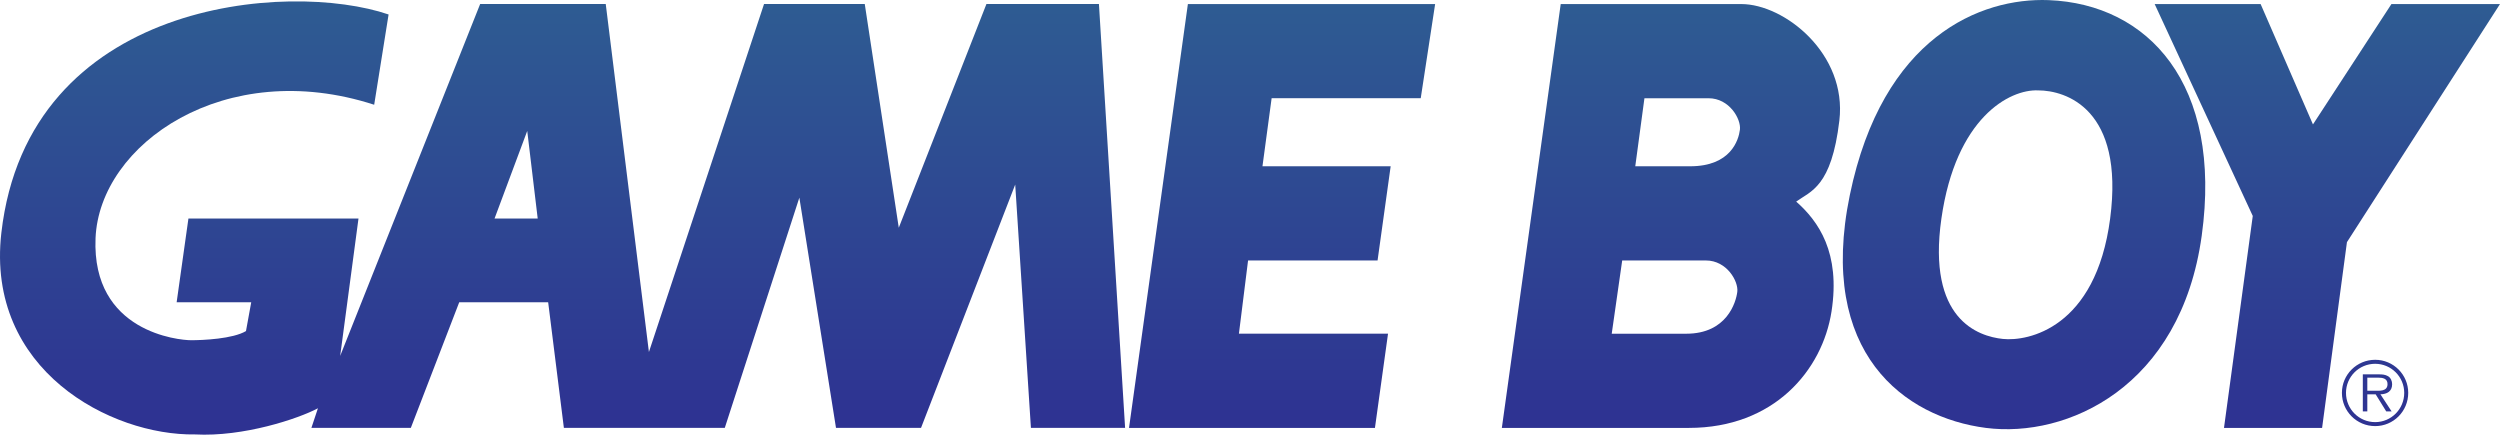
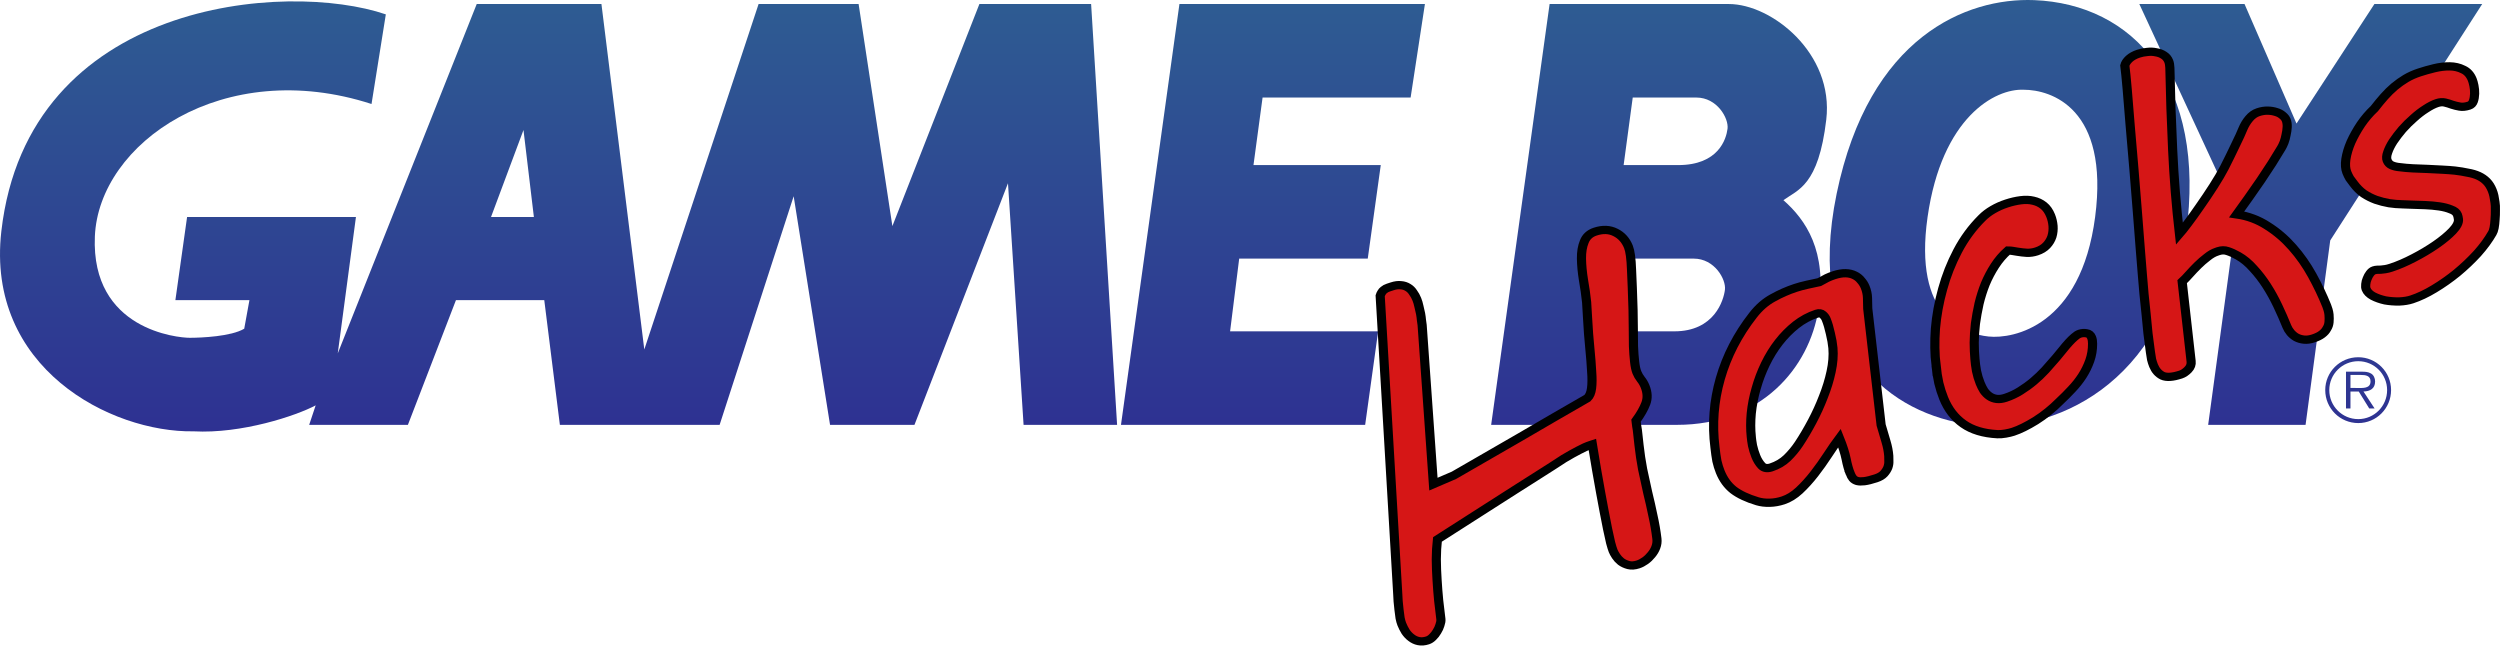
- <svg xmlns="http://www.w3.org/2000/svg" version="1.2" baseProfile="tiny" id="svg2" x="0px" y="0px" width="566.929px" height="98.574px" viewBox="0 0 566.929 98.574" xml:space="preserve">
-   <g>
-     <linearGradient id="_43443024_1_" gradientUnits="userSpaceOnUse" x1="527.771" y1="-0.713" x2="527.771" y2="98.787">
-       <stop offset="0.005" style="stop-color:#2E5C92" />
-       <stop offset="1" style="stop-color:#2E3192" />
-     </linearGradient>
-     <polygon id="_43443024" fill="url(#_43443024_1_)" points="488.615,0.917 512.644,0.917 524.513,28.215 542.312,0.917    566.927,0.917 532.22,54.913 526.585,97.041 504.337,97.041 510.863,48.973  " />
-     <linearGradient id="_43441624_1_" gradientUnits="userSpaceOnUse" x1="290.738" y1="-0.713" x2="290.738" y2="98.787">
-       <stop offset="0.005" style="stop-color:#2E5C92" />
-       <stop offset="1" style="stop-color:#2E3192" />
-     </linearGradient>
-     <polygon id="_43441624" fill="url(#_43441624_1_)" points="311.798,97.041 314.765,75.671 280.951,75.671 283.027,59.066    312.392,59.066 315.363,37.706 286.291,37.706 288.369,22.276 322.181,22.276 325.447,0.917 269.379,0.917 256.029,97.041  " />
-     <linearGradient id="_43775888_1_" gradientUnits="userSpaceOnUse" x1="127.571" y1="-0.713" x2="127.571" y2="98.787">
-       <stop offset="0.005" style="stop-color:#2E5C92" />
-       <stop offset="1" style="stop-color:#2E3192" />
-     </linearGradient>
-     <path id="_43775888" fill="url(#_43775888_1_)" d="M112.146,49.565l7.416-19.874l2.375,19.874H112.146L112.146,49.565z    M104.137,68.552h20.172l3.563,28.48h36.488l16.91-52.213l8.309,52.213h19.283l21.359-55.179l3.561,55.179h21.359l-5.934-96.119   h-25.514l-19.875,50.728l-7.715-50.728h-22.842l-26.105,78.912l-9.791-78.912h-28.48l-31.744,79.8l4.154-31.149H42.729   l-2.672,18.987h16.912l-1.188,6.526c-2.967,1.778-9.789,2.075-12.459,2.075c-2.67,0-22.545-1.778-21.656-23.139   c0.889-21.359,29.369-41.235,63.188-30.259l3.266-20.47C65.572-4.427,6.354-0.111,0.305,52.828   c-3.559,31.148,24.921,45.982,43.906,45.688c10.977,0.594,23.438-3.561,27.887-5.935l-1.482,4.451h22.547L104.137,68.552   L104.137,68.552z" />
-     <linearGradient id="_44102912_1_" gradientUnits="userSpaceOnUse" x1="458.994" y1="-0.713" x2="458.994" y2="98.787">
-       <stop offset="0.005" style="stop-color:#2E5C92" />
-       <stop offset="1" style="stop-color:#2E3192" />
-     </linearGradient>
-     <path id="_44102912" fill="url(#_44102912_1_)" d="M464.582,0.028c-15.428-0.594-37.678,8.306-45.094,44.204   c-7.416,35.894,12.459,50.431,30.852,52.804c18.396,2.373,44.205-9.196,48.951-43.609C504.039,19.013,487.125,0.919,464.582,0.028z    M462.208,20.498c6.229,0,19.578,4.154,16.314,29.071c-3.264,24.92-18.689,27.887-24.326,27.292   c-5.639-0.594-17.207-4.447-13.943-27.292C443.515,26.728,455.677,20.201,462.208,20.498L462.208,20.498z" />
-     <linearGradient id="_44104296_1_" gradientUnits="userSpaceOnUse" x1="378.921" y1="-0.713" x2="378.921" y2="98.787">
-       <stop offset="0.005" style="stop-color:#2E5C92" />
-       <stop offset="1" style="stop-color:#2E3192" />
-     </linearGradient>
-     <path id="_44104296" fill="url(#_44104296_1_)" d="M370.833,37.706h12.461c9.197,0,10.977-5.934,11.271-8.305   c0.297-2.375-2.371-7.122-7.117-7.122h-14.537L370.833,37.706z M365.494,75.677h16.912c9.193,0,11.27-7.118,11.564-9.493   c0.299-2.373-2.371-7.117-7.117-7.117h-18.984L365.494,75.677L365.494,75.677z M340.576,97.038l13.35-96.118h40.938   c9.793,0,24.031,11.274,22.252,26.403c-1.779,15.13-6.527,16.02-9.791,18.393c5.045,4.447,10.088,11.568,8.012,24.918   c-2.078,13.353-13.055,26.403-32.338,26.403L340.576,97.038L340.576,97.038z" />
-     <linearGradient id="_44106160_1_" gradientUnits="userSpaceOnUse" x1="538.598" y1="-0.713" x2="538.598" y2="98.787">
-       <stop offset="0.005" style="stop-color:#2E5C92" />
-       <stop offset="1" style="stop-color:#2E3192" />
-     </linearGradient>
-     <path id="_44106160" fill="url(#_44106160_1_)" d="M538.619,82.498c-3.66,0-6.615,2.951-6.615,6.593   c0,3.681,2.953,6.634,6.615,6.634c3.641,0,6.592-2.953,6.592-6.634C545.208,85.448,542.255,82.498,538.619,82.498v-0.907   c4.148,0,7.498,3.366,7.498,7.5c0,4.173-3.35,7.538-7.498,7.538c-4.174-0.001-7.539-3.365-7.539-7.538   c0-4.135,3.365-7.499,7.539-7.499V82.498L538.619,82.498z" />
-     <linearGradient id="_42975192_1_" gradientUnits="userSpaceOnUse" x1="539.144" y1="-0.713" x2="539.144" y2="98.787">
-       <stop offset="0.005" style="stop-color:#2E5C92" />
-       <stop offset="1" style="stop-color:#2E3192" />
-     </linearGradient>
-     <path id="_42975192" fill="url(#_42975192_1_)" d="M536.839,85.639h2.402c1.045,0,2.182,0.156,2.182,1.457   c0,1.711-1.828,1.516-3.01,1.516l-1.574-0.002v0.809h1.893l2.4,3.878h1.219l-2.539-3.878c1.496-0.038,2.656-0.648,2.656-2.302   c0-0.71-0.313-1.457-0.943-1.813c-0.629-0.373-1.34-0.412-2.049-0.412h-3.656v8.403h1.02V85.639L536.839,85.639z" />
+ <svg xmlns="http://www.w3.org/2000/svg" version="1.2" id="svg2" x="0px" y="0px" width="570.991" height="147.438" viewBox="0 0 570.991 147.439" xml:space="preserve">
+   <defs id="defs48" />
+   <g id="g146">
+     <g id="g45" transform="translate(-9.5978415e-4,-6.4086473e-4)">
+       <linearGradient id="_43443024_1_" gradientUnits="userSpaceOnUse" x1="527.771" y1="-0.713" x2="527.771" y2="98.787">
+         <stop offset="0.005" style="stop-color:#2E5C92" id="stop3" />
+         <stop offset="1" style="stop-color:#2E3192" id="stop5" />
+       </linearGradient>
+       <polygon id="_43443024" fill="url(#_43443024_1_)" points="566.927,0.917 532.22,54.913 526.585,97.041 504.337,97.041 510.863,48.973 488.615,0.917 512.644,0.917 524.513,28.215 542.312,0.917 " style="fill:url(#_43443024_1_)" />
+       <linearGradient id="_43441624_1_" gradientUnits="userSpaceOnUse" x1="290.738" y1="-0.713" x2="290.738" y2="98.787">
+         <stop offset="0.005" style="stop-color:#2E5C92" id="stop9" />
+         <stop offset="1" style="stop-color:#2E3192" id="stop11" />
+       </linearGradient>
+       <polygon id="_43441624" fill="url(#_43441624_1_)" points="312.392,59.066 315.363,37.706 286.291,37.706 288.369,22.276 322.181,22.276 325.447,0.917 269.379,0.917 256.029,97.041 311.798,97.041 314.765,75.671 280.951,75.671 283.027,59.066 " style="fill:url(#_43441624_1_)" />
+       <linearGradient id="_43775888_1_" gradientUnits="userSpaceOnUse" x1="127.571" y1="-0.713" x2="127.571" y2="98.787">
+         <stop offset="0.005" style="stop-color:#2E5C92" id="stop15" />
+         <stop offset="1" style="stop-color:#2E3192" id="stop17" />
+       </linearGradient>
+       <path id="_43775888" fill="url(#_43775888_1_)" d="m 112.146,49.565 7.416,-19.874 2.375,19.874 z m -8.009,18.987 h 20.172 l 3.563,28.48 h 36.488 l 16.91,-52.213 8.309,52.213 h 19.283 l 21.359,-55.179 3.561,55.179 h 21.359 L 249.207,0.913 H 223.693 L 203.818,51.641 196.103,0.913 H 173.261 L 147.156,79.825 137.365,0.913 h -28.48 l -31.744,79.8 4.154,-31.149 H 42.729 l -2.672,18.987 h 16.912 l -1.188,6.526 c -2.967,1.778 -9.789,2.075 -12.459,2.075 -2.67,0 -22.545,-1.778 -21.656,-23.139 C 22.555,32.654 51.035,12.778 84.854,23.754 L 88.12,3.284 C 65.572,-4.427 6.354,-0.111 0.305,52.828 -3.254,83.976 25.226,98.81 44.211,98.516 55.188,99.11 67.649,94.955 72.098,92.581 l -1.482,4.451 h 22.547 z" style="fill:url(#_43775888_1_)" />
+       <linearGradient id="_44102912_1_" gradientUnits="userSpaceOnUse" x1="458.994" y1="-0.713" x2="458.994" y2="98.787">
+         <stop offset="0.005" style="stop-color:#2E5C92" id="stop21" />
+         <stop offset="1" style="stop-color:#2E3192" id="stop23" />
+       </linearGradient>
+       <path id="_44102912" fill="url(#_44102912_1_)" d="m 464.582,0.028 c -15.428,-0.594 -37.678,8.306 -45.094,44.204 -7.416,35.894 12.459,50.431 30.852,52.804 18.396,2.373 44.205,-9.196 48.951,-43.609 C 504.039,19.013 487.125,0.919 464.582,0.028 Z m -2.374,20.47 c 6.229,0 19.578,4.154 16.314,29.071 -3.264,24.92 -18.689,27.887 -24.326,27.292 -5.639,-0.594 -17.207,-4.447 -13.943,-27.292 3.262,-22.841 15.424,-29.368 21.955,-29.071 z" style="fill:url(#_44102912_1_)" />
+       <linearGradient id="_44104296_1_" gradientUnits="userSpaceOnUse" x1="378.921" y1="-0.713" x2="378.921" y2="98.787">
+         <stop offset="0.005" style="stop-color:#2E5C92" id="stop27" />
+         <stop offset="1" style="stop-color:#2E3192" id="stop29" />
+       </linearGradient>
+       <path id="_44104296" fill="url(#_44104296_1_)" d="m 370.833,37.706 h 12.461 c 9.197,0 10.977,-5.934 11.271,-8.305 0.297,-2.375 -2.371,-7.122 -7.117,-7.122 h -14.537 z m -5.339,37.971 h 16.912 c 9.193,0 11.27,-7.118 11.564,-9.493 0.299,-2.373 -2.371,-7.117 -7.117,-7.117 H 367.869 Z M 340.576,97.038 353.926,0.92 h 40.938 c 9.793,0 24.031,11.274 22.252,26.403 -1.779,15.13 -6.527,16.02 -9.791,18.393 5.045,4.447 10.088,11.568 8.012,24.918 -2.078,13.353 -13.055,26.403 -32.338,26.403 z" style="fill:url(#_44104296_1_)" />
+       <linearGradient id="_44106160_1_" gradientUnits="userSpaceOnUse" x1="538.598" y1="-0.713" x2="538.598" y2="98.787">
+         <stop offset="0.005" style="stop-color:#2E5C92" id="stop33" />
+         <stop offset="1" style="stop-color:#2E3192" id="stop35" />
+       </linearGradient>
+       <path id="_44106160" fill="url(#_44106160_1_)" d="m 538.619,82.498 c -3.66,0 -6.615,2.951 -6.615,6.593 0,3.681 2.953,6.634 6.615,6.634 3.641,0 6.592,-2.953 6.592,-6.634 -0.003,-3.643 -2.956,-6.593 -6.592,-6.593 v -0.907 c 4.148,0 7.498,3.366 7.498,7.5 0,4.173 -3.35,7.538 -7.498,7.538 -4.174,-0.001 -7.539,-3.365 -7.539,-7.538 0,-4.135 3.365,-7.499 7.539,-7.499 z" style="fill:url(#_44106160_1_)" />
+       <linearGradient id="_42975192_1_" gradientUnits="userSpaceOnUse" x1="539.144" y1="-0.713" x2="539.144" y2="98.787">
+         <stop offset="0.005" style="stop-color:#2E5C92" id="stop39" />
+         <stop offset="1" style="stop-color:#2E3192" id="stop41" />
+       </linearGradient>
+       <path id="_42975192" fill="url(#_42975192_1_)" d="m 536.839,85.639 h 2.402 c 1.045,0 2.182,0.156 2.182,1.457 0,1.711 -1.828,1.516 -3.01,1.516 l -1.574,-0.002 v 0.809 h 1.893 l 2.4,3.878 h 1.219 l -2.539,-3.878 c 1.496,-0.038 2.656,-0.648 2.656,-2.302 0,-0.71 -0.313,-1.457 -0.943,-1.813 -0.629,-0.373 -1.34,-0.412 -2.049,-0.412 h -3.656 v 8.403 h 1.02 v -7.656 z" style="fill:url(#_42975192_1_)" />
+     </g>
+     <g transform="matrix(1.963267,-0.646304,0.7145708,1.775705,-81.0329,-82.73051)" style="font-size:53.333px;line-height:1.25;fill:#d61616;stroke:#000000" id="g41">
+       <path d="m 139.672,177.701 q 0,-0.286 0.078,-0.755 0.104,-0.495 0.234,-0.99 0.13,-0.521 0.26,-0.99 0.156,-0.469 0.234,-0.755 L 151.026,139.602 q 0.13,-0.182 0.286,-0.312 0.13,-0.13 0.339,-0.208 0.234,-0.104 0.547,-0.104 h 0.443 q 0.573,0 0.964,0.208 0.391,0.182 0.625,0.521 0.234,0.312 0.312,0.755 0.104,0.417 0.104,0.911 0,0.417 -0.078,0.885 -0.052,0.443 -0.13,0.885 -0.078,0.417 -0.182,0.781 -0.078,0.365 -0.13,0.573 l -5.417,18.49 2.474,-0.234 q 4.141,-0.911 8.437,-1.875 4.323,-0.99 8.464,-1.901 0.469,-0.234 0.833,-0.964 0.365,-0.729 0.703,-1.901 0.365,-1.172 0.781,-2.734 0.417,-1.589 1.016,-3.516 l 0.547,-1.797 q 0.339,-1.302 0.599,-2.656 0.286,-1.38 0.677,-2.5 0.391,-1.12 0.99,-1.823 0.599,-0.729 1.536,-0.729 1.328,0 2.057,0.859 0.729,0.833 0.729,2.109 0,0.807 -0.625,2.708 -0.599,1.901 -1.51,4.635 -0.339,1.016 -0.729,2.083 -0.391,1.068 -0.729,2.057 -0.312,0.964 -0.521,1.797 -0.208,0.807 -0.208,1.302 0,0.469 0.13,0.938 0.13,0.443 0.13,0.964 0,1.172 -0.625,1.953 -0.625,0.781 -1.719,1.589 -0.052,0.208 -0.156,0.651 -0.078,0.443 -0.208,0.911 l -0.339,1.328 q -0.365,1.432 -0.625,2.865 -0.234,1.432 -0.443,2.839 -0.182,1.406 -0.417,2.812 -0.208,1.406 -0.547,2.786 -0.13,0.521 -0.469,0.938 -0.312,0.391 -0.755,0.677 -0.417,0.286 -0.885,0.443 -0.469,0.156 -0.885,0.156 -0.625,0 -1.016,-0.286 -0.391,-0.286 -0.625,-0.677 -0.208,-0.391 -0.286,-0.807 -0.078,-0.417 -0.078,-0.703 0,-0.312 0.078,-1.016 0.104,-0.729 0.26,-1.693 0.156,-0.964 0.365,-2.083 0.208,-1.12 0.417,-2.266 0.495,-2.656 1.146,-5.807 h -0.182 q -0.677,0 -1.458,0.156 -0.781,0.13 -1.875,0.391 -0.495,0.156 -1.484,0.417 -0.964,0.26 -2.214,0.599 -1.25,0.339 -2.708,0.729 -1.432,0.391 -2.865,0.781 l -7.057,1.927 q -0.495,1.016 -0.938,2.214 -0.417,1.172 -0.781,2.396 -0.365,1.198 -0.677,2.37 -0.286,1.172 -0.547,2.214 -0.078,0.286 -0.339,0.625 -0.234,0.339 -0.573,0.625 -0.312,0.286 -0.677,0.469 -0.339,0.182 -0.651,0.182 -0.573,0 -0.964,-0.26 -0.365,-0.234 -0.599,-0.651 -0.234,-0.391 -0.339,-0.911 -0.078,-0.495 -0.078,-0.99 z" style="font-family:'MV Boli';-inkscape-font-specification:'MV Boli'" id="path17609" />
+       <path d="m 191.963,177.362 q 0,-0.755 0.182,-1.797 0.182,-1.068 0.182,-2.63 -0.859,0.625 -1.901,1.484 -1.042,0.859 -2.161,1.641 -1.12,0.781 -2.24,1.328 -1.094,0.521 -2.057,0.521 -0.781,0 -1.484,-0.234 -0.703,-0.234 -1.198,-0.625 -1.38,-1.094 -2.005,-2.188 -0.599,-1.094 -0.599,-2.552 0,-0.651 0.104,-1.354 0.13,-0.703 0.365,-1.615 0.99,-4.115 3.385,-7.604 2.422,-3.516 5.99,-5.99 1.38,-0.964 2.76,-1.224 1.38,-0.286 2.734,-0.286 0.599,0 1.328,0.078 0.755,0.078 1.354,0.156 0.599,-0.13 0.964,-0.182 0.391,-0.052 0.807,-0.052 0.781,0 1.302,0.208 0.521,0.208 0.833,0.573 0.312,0.339 0.443,0.807 0.156,0.443 0.156,0.938 0,0.677 -0.208,1.302 -0.208,0.599 -0.417,1.224 l -3.438,13.724 q -0.104,1.12 -0.182,2.057 -0.078,0.938 -0.312,1.745 -0.078,0.234 -0.208,0.599 -0.104,0.339 -0.365,0.677 -0.26,0.312 -0.651,0.547 -0.391,0.234 -1.016,0.234 -0.807,0 -1.302,-0.104 -0.469,-0.104 -0.729,-0.286 -0.26,-0.208 -0.339,-0.469 -0.078,-0.286 -0.078,-0.651 z m -8.646,-7.865 q -0.104,0.365 -0.234,1.042 -0.104,0.677 -0.104,1.354 0,0.703 0.208,1.276 0.208,0.547 0.911,0.547 1.094,0 2.031,-0.469 0.964,-0.495 1.797,-1.172 1.12,-0.911 2.266,-2.031 1.172,-1.146 2.188,-2.396 1.042,-1.25 1.823,-2.552 0.807,-1.328 1.172,-2.63 0.208,-0.755 0.339,-1.745 0.156,-0.99 0.156,-1.771 0,-0.339 -0.156,-0.651 -0.156,-0.339 -0.599,-0.339 -1.276,0 -2.578,0.495 -1.276,0.495 -2.474,1.328 -1.198,0.833 -2.292,1.979 -1.068,1.12 -1.953,2.422 -0.885,1.276 -1.536,2.656 -0.625,1.354 -0.964,2.656 z" style="font-family:'MV Boli';-inkscape-font-specification:'MV Boli'" id="path17611" />
+       <path d="m 205.245,168.3 q 0.495,-2.005 1.458,-4.193 0.99,-2.188 2.37,-4.219 1.38,-2.057 3.125,-3.776 1.771,-1.745 3.854,-2.839 0.677,-0.365 1.484,-0.547 0.807,-0.182 1.641,-0.182 0.859,0 1.589,0.156 0.755,0.156 1.276,0.521 0.547,0.365 0.859,0.938 0.312,0.573 0.312,1.406 0,0.625 -0.182,1.276 -0.182,0.625 -0.547,1.146 -0.365,0.495 -0.911,0.807 -0.547,0.312 -1.276,0.312 -0.573,0 -1.068,-0.208 -0.469,-0.208 -0.911,-0.469 -0.234,-0.156 -0.443,-0.26 -0.208,-0.13 -0.495,-0.234 -1.042,0.469 -1.979,1.25 -0.911,0.755 -1.719,1.693 -0.781,0.938 -1.458,2.005 -0.651,1.068 -1.198,2.135 -0.521,1.068 -0.911,2.109 -0.365,1.016 -0.599,1.875 -0.182,0.625 -0.339,1.432 -0.13,0.781 -0.13,1.536 0,0.521 0.078,0.99 0.104,0.469 0.339,0.833 0.234,0.365 0.625,0.573 0.391,0.208 0.964,0.208 0.911,0 1.797,-0.234 0.911,-0.234 1.771,-0.599 0.859,-0.365 1.667,-0.833 0.833,-0.495 1.615,-0.99 0.495,-0.312 0.99,-0.651 0.495,-0.339 0.938,-0.599 0.443,-0.26 0.807,-0.417 0.391,-0.182 0.677,-0.182 0.391,0 0.729,0.208 0.339,0.182 0.339,0.651 0,0.339 -0.156,0.755 -0.365,1.016 -0.99,1.823 -0.625,0.807 -1.406,1.458 -0.755,0.625 -1.641,1.12 -0.859,0.495 -1.719,0.911 -1.615,0.859 -3.281,1.302 -1.641,0.417 -2.76,0.417 -0.365,0 -0.859,-0.078 -0.495,-0.078 -0.859,-0.234 -2.109,-0.911 -3.073,-2.448 -0.964,-1.536 -0.964,-3.646 0,-0.911 0.13,-1.901 0.156,-1.016 0.443,-2.109 z" style="font-family:'MV Boli';-inkscape-font-specification:'MV Boli'" id="path17613" />
+       <path d="m 238.76,165.878 q -0.521,0 -1.172,0.26 -0.651,0.234 -1.302,0.573 -0.651,0.339 -1.25,0.703 -0.599,0.365 -1.042,0.573 l -2.37,9.375 q -0.13,0.547 -0.651,0.833 -0.521,0.286 -0.964,0.286 -1.406,0 -1.927,-0.547 -0.495,-0.573 -0.495,-1.484 0,-0.391 0.052,-0.781 0.078,-0.417 0.182,-0.859 l 0.104,-0.443 q 0.156,-0.703 0.417,-1.771 0.286,-1.068 0.599,-2.24 0.312,-1.198 0.625,-2.396 0.339,-1.224 0.625,-2.24 0.286,-0.99 0.833,-2.943 0.573,-1.953 1.25,-4.375 0.703,-2.422 1.432,-5.052 0.755,-2.656 1.406,-5.052 0.677,-2.396 1.198,-4.245 0.521,-1.875 0.729,-2.76 0.234,-0.365 0.729,-0.599 0.495,-0.234 1.172,-0.234 0.469,0 0.964,0.13 0.495,0.104 0.885,0.365 0.417,0.234 0.677,0.625 0.26,0.365 0.26,0.859 0,0.339 -0.156,0.807 -1.562,4.531 -3.099,9.401 -1.536,4.844 -2.786,9.818 0.339,-0.208 1.25,-0.859 0.911,-0.651 2.005,-1.51 1.12,-0.859 2.24,-1.797 1.12,-0.938 1.875,-1.693 0.521,-0.521 1.042,-1.068 0.547,-0.573 1.016,-1.068 0.495,-0.521 0.859,-0.911 0.365,-0.417 0.573,-0.651 0.495,-0.573 1.068,-0.938 0.599,-0.391 1.198,-0.391 0.573,0 1.042,0.182 0.469,0.182 0.807,0.469 0.339,0.26 0.521,0.625 0.182,0.339 0.182,0.651 0,0.391 -0.182,0.833 -0.182,0.443 -0.443,0.859 -0.234,0.417 -0.521,0.781 -0.286,0.339 -0.495,0.521 -0.703,0.625 -1.589,1.38 -0.885,0.729 -1.849,1.51 -0.964,0.755 -1.979,1.536 -0.99,0.755 -1.927,1.458 1.641,0.911 2.682,2.448 1.068,1.51 1.693,3.385 0.625,1.849 0.859,3.906 0.234,2.057 0.234,4.01 0,0.156 -0.026,0.495 -0.026,0.312 -0.104,0.599 -0.13,0.469 -0.312,0.859 -0.182,0.391 -0.495,0.651 -0.286,0.286 -0.729,0.443 -0.417,0.156 -1.042,0.156 -0.599,0 -1.016,-0.208 -0.417,-0.208 -0.703,-0.547 -0.26,-0.339 -0.391,-0.755 -0.13,-0.417 -0.13,-0.833 0,-1.302 -0.078,-2.682 -0.078,-1.406 -0.312,-2.708 -0.234,-1.302 -0.651,-2.448 -0.391,-1.172 -1.042,-2.005 -0.469,-0.599 -0.885,-0.938 -0.391,-0.339 -0.964,-0.339 z m 4.948,-11.719 z" style="font-family:'MV Boli';-inkscape-font-specification:'MV Boli'" id="path17615" />
+       <path d="m 254.151,173.873 q 0.208,0 0.365,0.052 0.182,0.052 0.391,0.13 0.208,0.052 0.469,0.104 0.26,0.052 0.677,0.052 1.224,0 2.708,-0.26 1.51,-0.26 2.839,-0.677 1.328,-0.417 2.266,-0.938 0.964,-0.547 1.094,-1.12 0.078,-0.312 0.078,-0.547 0,-0.443 -0.443,-0.833 -0.417,-0.417 -1.068,-0.781 -0.651,-0.365 -1.406,-0.677 -0.755,-0.312 -1.406,-0.573 l -0.885,-0.365 q -0.677,-0.26 -1.328,-0.625 -0.651,-0.391 -1.224,-0.885 -0.547,-0.495 -0.99,-1.146 -0.417,-0.677 -0.625,-1.536 -0.104,-0.365 -0.182,-0.729 -0.052,-0.365 -0.052,-0.781 0,-0.677 0.443,-1.536 0.469,-0.885 1.224,-1.745 0.781,-0.859 1.745,-1.641 0.99,-0.781 2.057,-1.302 0.781,-0.547 1.51,-0.99 0.729,-0.443 1.458,-0.755 0.755,-0.312 1.51,-0.495 0.781,-0.182 1.641,-0.182 0.781,0 1.693,0.078 0.911,0.078 1.667,0.365 0.755,0.286 1.25,0.859 0.521,0.547 0.521,1.484 0,0.286 -0.078,0.755 -0.078,0.469 -0.26,0.938 -0.182,0.469 -0.443,0.807 -0.26,0.339 -0.625,0.339 -0.599,0 -0.99,-0.234 -0.391,-0.234 -0.703,-0.495 -0.312,-0.286 -0.651,-0.521 -0.339,-0.234 -0.833,-0.234 -0.599,0 -1.406,0.234 -0.781,0.208 -1.615,0.599 -0.833,0.365 -1.641,0.859 -0.781,0.495 -1.432,1.016 -0.625,0.521 -1.016,1.042 -0.391,0.495 -0.391,0.911 0,0.443 0.286,0.729 0.286,0.286 0.729,0.495 0.573,0.312 1.302,0.625 0.755,0.312 1.51,0.625 0.755,0.312 1.458,0.625 0.729,0.312 1.25,0.573 0.703,0.365 1.25,0.729 0.573,0.339 0.964,0.755 0.391,0.417 0.599,0.938 0.208,0.521 0.208,1.224 0,0.339 -0.052,0.677 -0.052,0.339 -0.156,0.781 -0.078,0.391 -0.286,0.911 -0.182,0.521 -0.417,1.042 -0.208,0.495 -0.443,0.911 -0.234,0.391 -0.391,0.521 -1.016,0.938 -2.396,1.771 -1.38,0.807 -2.891,1.432 -1.484,0.599 -2.995,0.964 -1.484,0.365 -2.734,0.365 -0.625,0 -1.38,-0.234 -0.755,-0.26 -1.406,-0.651 -0.625,-0.417 -1.068,-0.938 -0.417,-0.521 -0.417,-1.042 0,-0.26 0.156,-0.573 0.156,-0.339 0.391,-0.599 0.234,-0.286 0.495,-0.469 0.286,-0.208 0.521,-0.208 z" style="font-family:'MV Boli';-inkscape-font-specification:'MV Boli'" id="path17617" />
+     </g>
  </g>
</svg>
